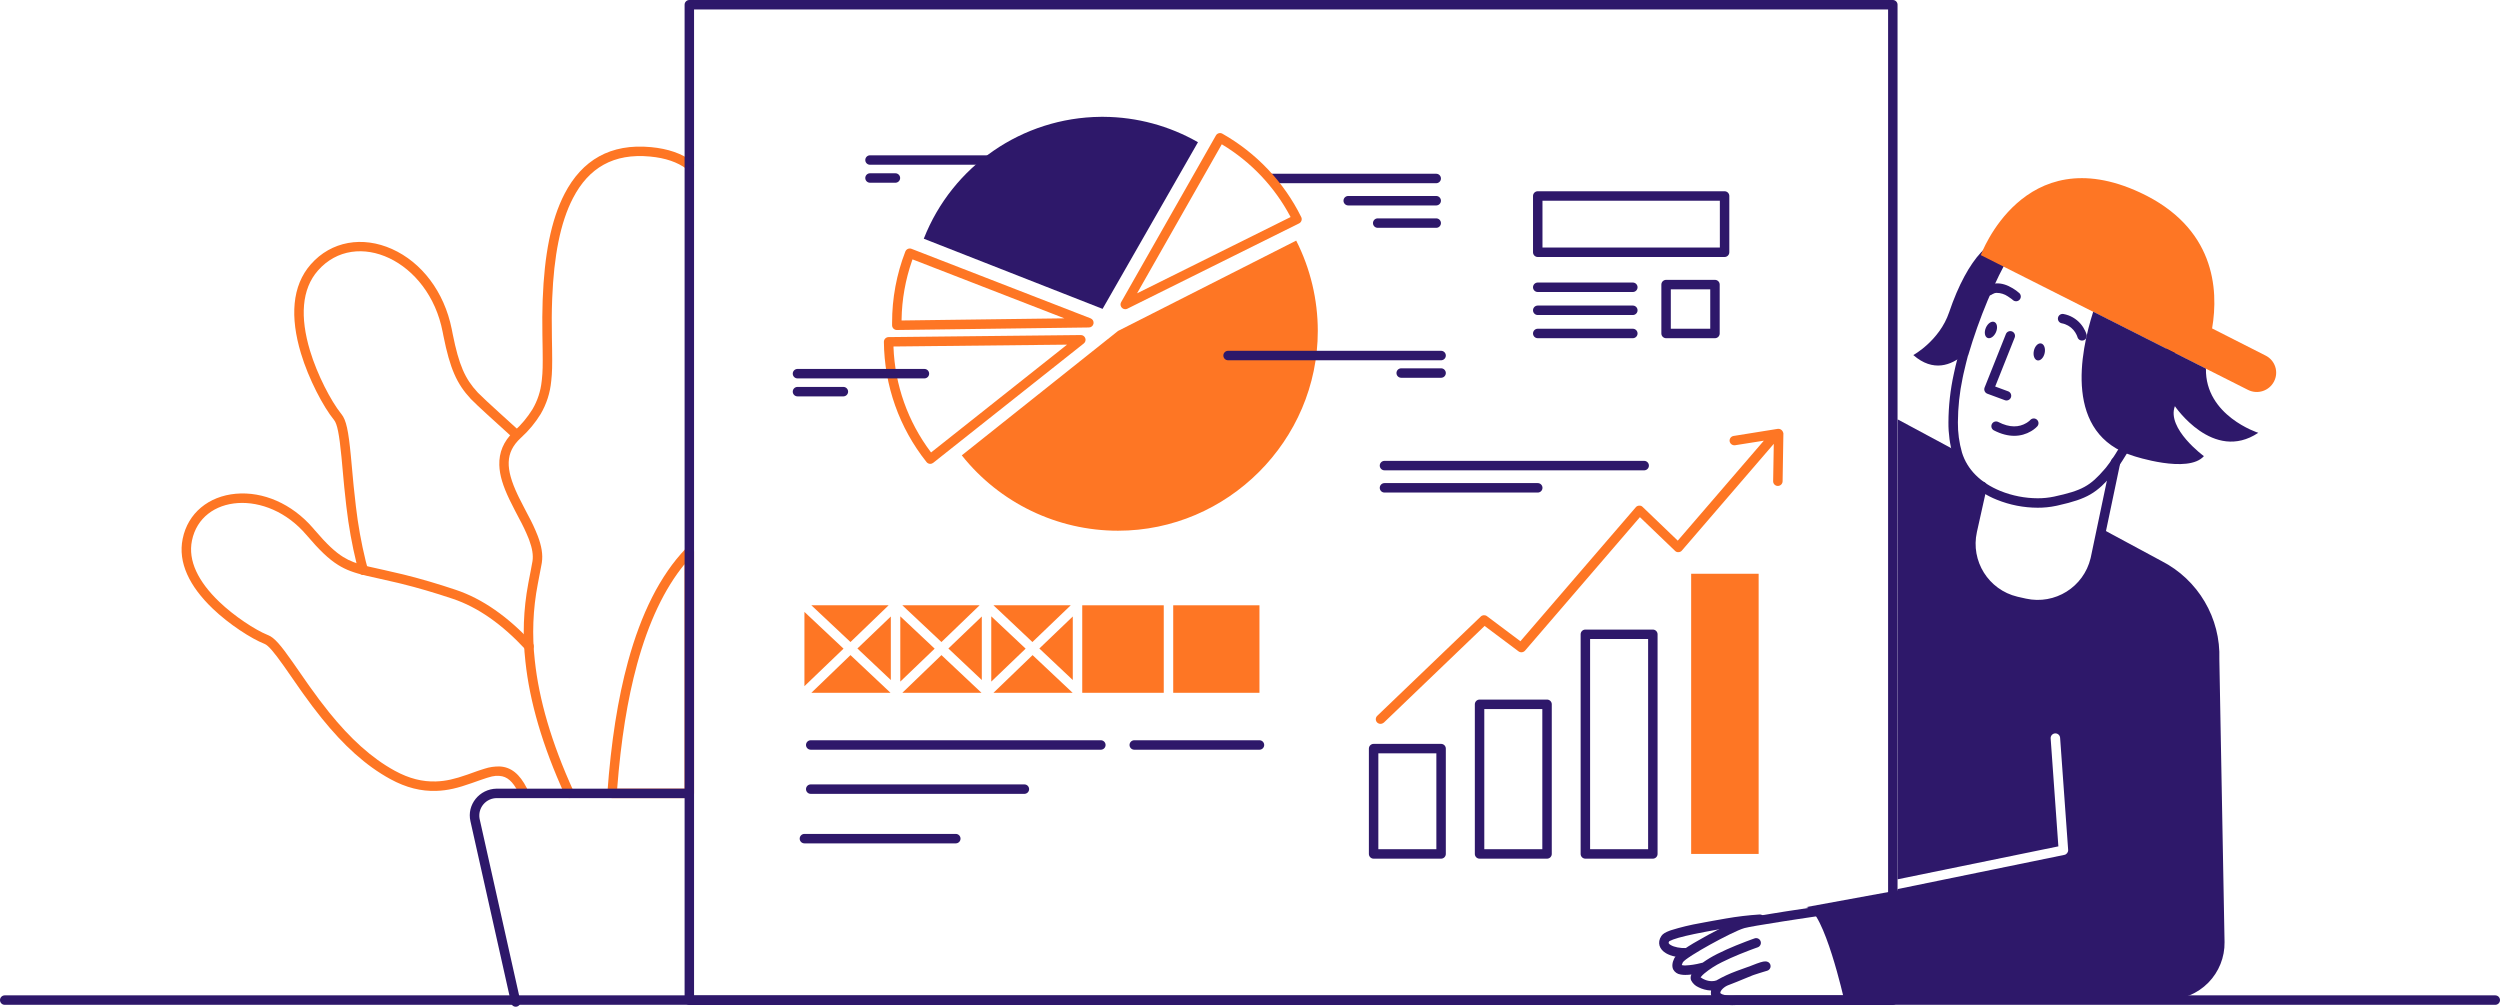
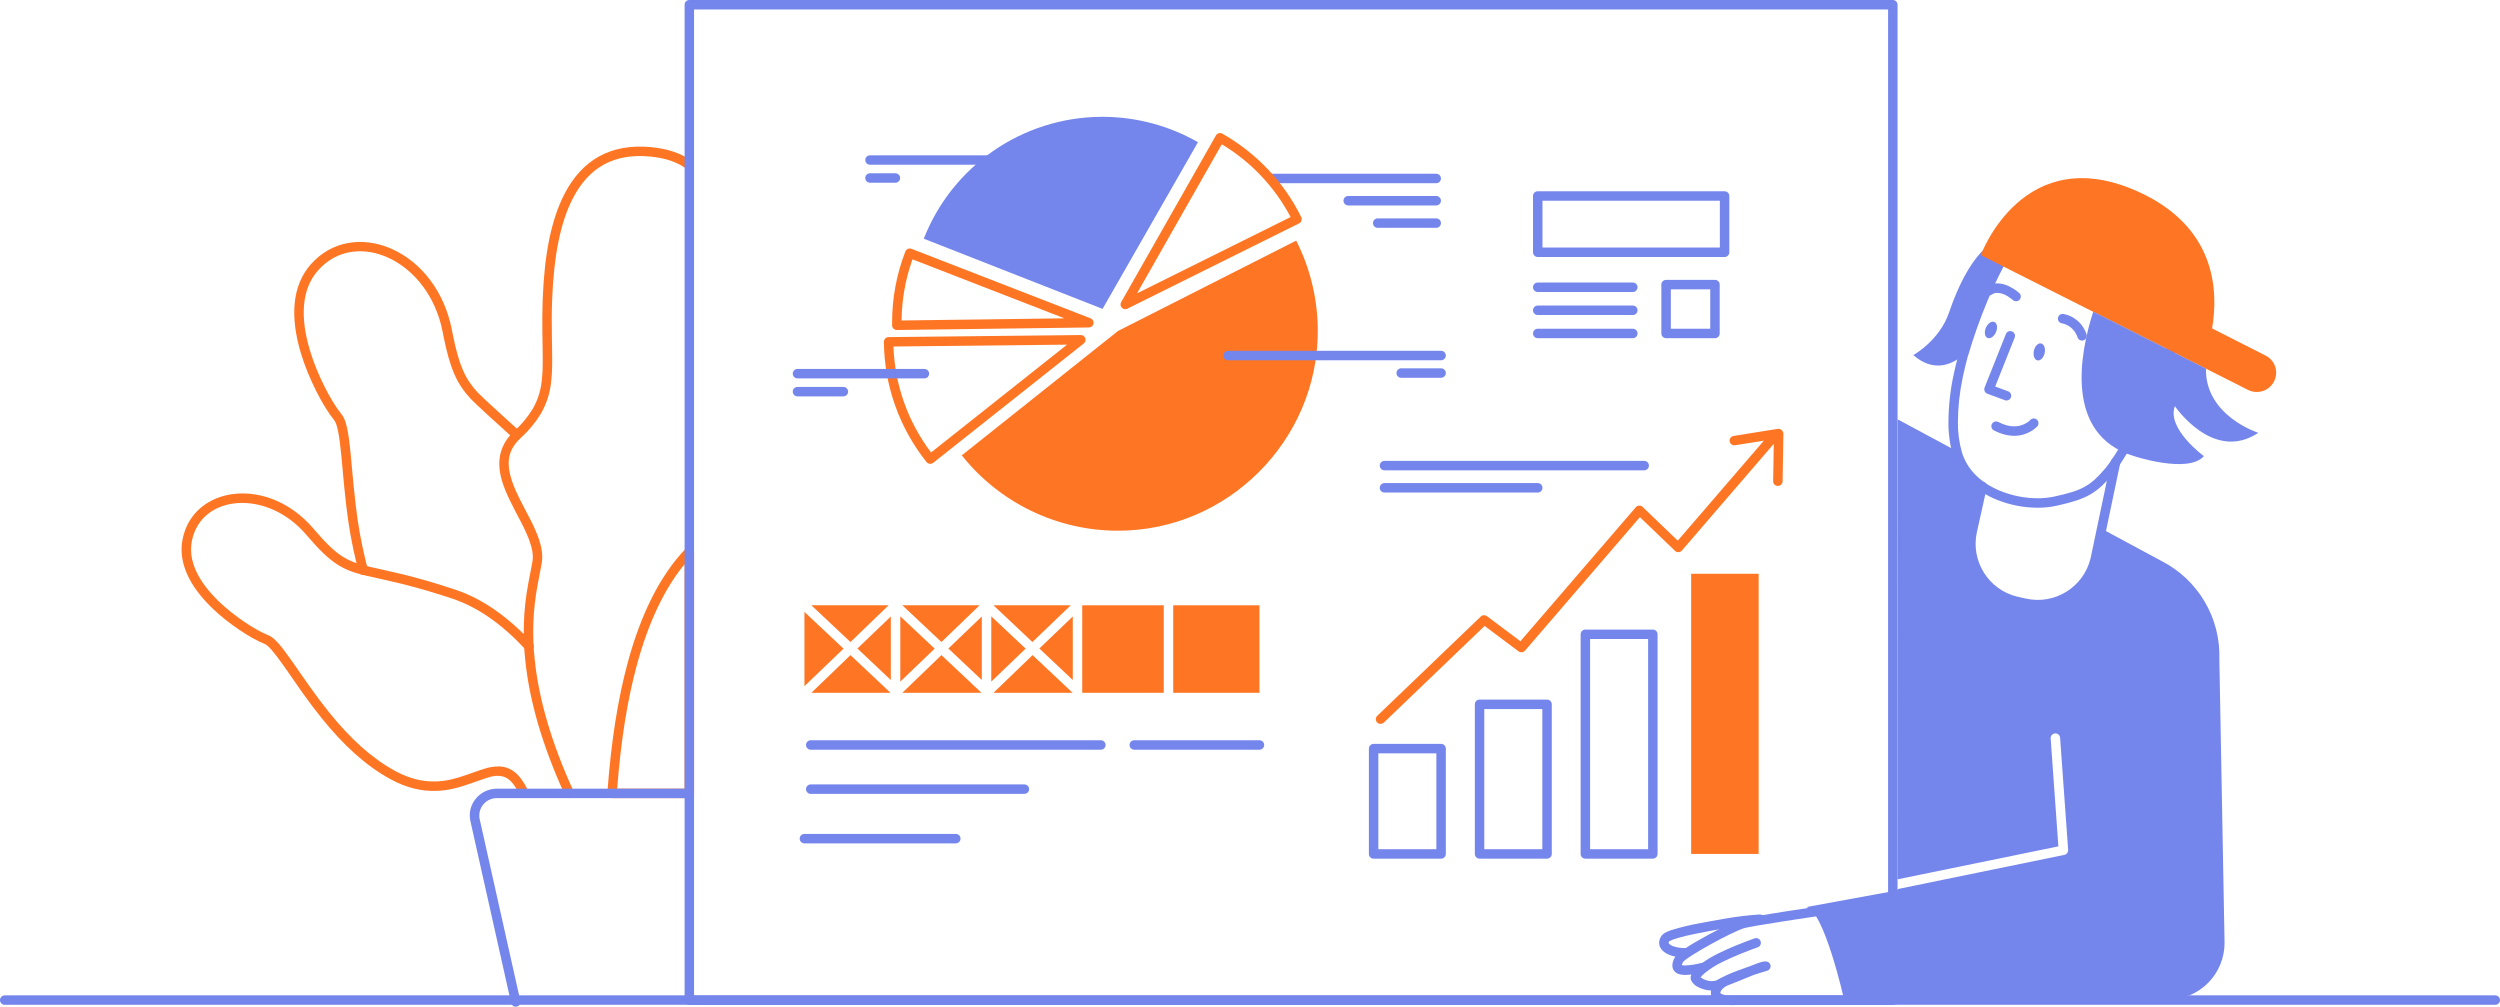
<svg xmlns="http://www.w3.org/2000/svg" viewBox="0 0 1585.6 638.5">
  <g id="graphs_and_statistics_outline_II" data-name="graphs and statistics/outline_II" transform="translate(2.6 2.6)">
    <g id="graphs_and_statistics_outline_II-2" data-name="graphs and statistics/outline_II">
      <g id="graphs_and_statistics_outline_II-3" data-name="graphs and statistics_outline_II">
        <g id="flower_1_" transform="translate(115 93)">
          <g id="leaves_1_">
            <g id="leaf_IV_1_" transform="translate(72 60)">
              <path id="Path" d="M10.529,14.177C23.51-.563,43.377-3.859,62.046,4.522,80.732,12.911,95.118,31.493,99.884,55.27l.472,2.411.164.822c3.947,19.6,7.747,28.251,15.8,36.919l.28.3c4.264,4.432,22.753,20.943,25.431,23.452a3,3,0,1,1-4.1,4.378l-2.583-2.357c-6.035-5.469-19.816-17.872-23.284-21.539l-.137-.146c-8.906-9.586-13.139-19.224-17.287-39.818q-.251-1.247-.505-2.565c-8.709-45.49-55.049-66.293-79.1-38.981C4.647,29.933,3.6,47.719,10,68.969c4.613,15.316,13.293,31.91,19.623,39.848l.282.35c3.119,3.835,4.464,10.639,6,26.487l1.477,16.056.314,3.253c.451,4.577.9,8.666,1.394,12.706a282.075,282.075,0,0,0,6.21,34.616q.658,2.617,1.37,5.167a3,3,0,1,1-5.779,1.615q-.734-2.626-1.41-5.319A287.893,287.893,0,0,1,33.134,168.4l-.229-1.893c-.413-3.482-.795-7.042-1.18-10.951l-.4-4.19c-.339-3.644-1.077-11.822-1.225-13.4l-.164-1.722c-1.384-14.24-2.661-20.81-4.679-23.291-6.851-8.4-16.091-25.966-21-42.255C-2.679,47.67-1.514,27.851,10.529,14.177Z" transform="translate(-2.98 -2.159)" fill="#fe7624" />
            </g>
            <g id="leaf_II_1_" transform="translate(0 220)">
              <path id="Path-2" data-name="Path" d="M34.433.191C51.6-1.342,69.878,6.4,83.3,21.906l1.3,1.518c7.505,8.741,12.78,13.7,17.923,16.892,4.256,2.644,8.529,4.225,15.686,5.954l1.029.242c2.6.586,15.466,3.429,20.74,4.721l2.185.542c9.852,2.473,20.012,5.432,31.624,9.321C191,66.833,207.176,78.333,222.537,94.9a3,3,0,1,1-4.4,4.079c-14.726-15.884-30.1-26.809-46.253-32.195-11.891-3.982-22.217-6.971-32.26-9.461l-2.695-.654c-6.355-1.505-18.525-4.187-19.487-4.415-8.109-1.925-13.063-3.723-18.087-6.844C93.381,41.7,87.5,36.1,79.152,26.284,54.177-3.1,12.516.622,6.576,29.946,3.969,42.613,10.529,55.9,23.9,68.726,33.543,77.97,46.645,86.5,54.44,89.691l.392.158c4.013,1.572,7.906,6.125,15.681,17.221l9.01,12.948,1.62,2.3c4.366,6.145,8.33,11.44,12.4,16.482,13.414,16.619,26.887,29.011,41.737,37.111,9.1,4.982,17.588,7.025,26.045,6.749,6.346-.207,11.949-1.534,19.916-4.321l5.895-2.108,1.4-.488c1.333-.457,2.474-.825,3.573-1.147a28.826,28.826,0,0,1,9.735-1.434c7.08.387,12.572,4.711,17.172,13.827a3,3,0,1,1-5.357,2.7c-3.638-7.21-7.3-10.172-11.882-10.522l-.541-.031c-3.041-.146-4.588.161-12.359,2.87l-4.9,1.728c-8.892,3.151-15.167,4.682-22.455,4.92-9.534.311-19.088-1.988-29.119-7.481-15.639-8.53-29.662-21.427-43.528-38.607-3.911-4.845-7.714-9.9-11.843-15.683l-1.848-2.608-9.57-13.747-.945-1.342c-6.163-8.708-9.641-12.733-11.918-13.71l-.113-.046c-8.482-3.35-22.526-12.44-32.887-22.375C5.042,58.956-2.412,43.853.7,28.746,4,12.429,17.211,1.728,34.433.191Z" transform="translate(-2.437 -2.641)" fill="#fe7624" />
            </g>
            <path id="Path-3" data-name="Path" d="M41.4,29.935C52.489,8.562,70.505-2.093,96.208.341c10.826,1.012,19.489,4.041,26.114,8.982a3,3,0,1,1-3.587,4.81c-5.686-4.24-13.3-6.9-23.089-7.818C72.462,4.12,56.725,13.426,46.729,32.7c-8.09,15.6-12.083,36.853-13.161,63.38l-.042,1.064c-.3,7.931-.315,14.223-.152,24.33l.125,7.616c.141,10.032.035,14.249-.539,19.418l-.031.273a50.385,50.385,0,0,1-6.7,20.856A68.8,68.8,0,0,1,14.07,184.362l-.594.559c-9.8,9.15-9.6,19.453-1.84,35.9l.78,1.625c.96,1.969,2,4,3.629,7.109l2.349,4.5a111.528,111.528,0,0,1,6,12.879c2.415,6.352,3.36,11.8,2.6,16.844l-.148.9c-.582,3.348-2.239,11.714-2.415,12.67a160.322,160.322,0,0,0-1.89,48.686c2.612,24.435,10.383,51.778,24.617,82.954a3,3,0,1,1-5.458,2.492c-14.494-31.746-22.441-59.711-25.125-84.808a165.812,165.812,0,0,1,1.773-49.4l.27-1.464c.444-2.309,2.144-10.918,2.445-12.918.563-3.741-.144-8.048-2.071-13.274l-.38-1a117.438,117.438,0,0,0-6-12.676l-2.764-5.291c-1.447-2.783-2.4-4.683-3.384-6.733C2.351,215.3.2,208.51.013,201.977-.215,194.028,2.634,187.008,9,180.895l.379-.359a63.962,63.962,0,0,0,11.684-13.96,44.021,44.021,0,0,0,5.819-17.764l.141-1.222c.515-4.755.61-8.865.474-18.507l-.158-9.816c-.118-8.409-.092-14.235.146-21.123l.044-1.227C28.575,69.084,32.708,46.7,41.4,29.935Z" transform="translate(199.071 -2.628)" fill="#fe7624" />
            <path id="Path-4" data-name="Path" d="M52,159.306H3a3,3,0,0,1-2.993-3.217C2.371,123.569,6.652,96.31,13.094,72.752c2.084-7.62,4.417-14.9,6.935-21.63a189.574,189.574,0,0,1,8.388-19.245,145.007,145.007,0,0,1,9.911-16.763A114.894,114.894,0,0,1,49.834.931,2.952,2.952,0,0,1,51.977,0,2.986,2.986,0,0,1,55,3.006v153.3A3,3,0,0,1,52,159.306Zm-3-148.4-.128.156C36.231,26.5,26.14,47.792,18.881,74.335c-6.125,22.4-10.259,48.192-12.638,78.849l-.009.122H49Z" transform="translate(267.6 251.294)" fill="#fe7624" />
          </g>
-           <path id="pot_2_" d="M138.353,0a3,3,0,0,1,.176,5.995L138.353,6h-121A11.074,11.074,0,0,0,6.223,19.079L32.081,134.645a3,3,0,0,1-5.812,1.481l-.043-.171L.429,20.672C-1.986,10.165,6.095.2,17.021,0l.332,0Z" transform="translate(180.347 404.6)" fill="#2e186a" />
+           <path id="pot_2_" d="M138.353,0a3,3,0,0,1,.176,5.995L138.353,6h-121A11.074,11.074,0,0,0,6.223,19.079L32.081,134.645a3,3,0,0,1-5.812,1.481l-.043-.171L.429,20.672C-1.986,10.165,6.095.2,17.021,0l.332,0Z" transform="translate(180.347 404.6)" fill="#7485ec " />
        </g>
        <g id="whiteboard_2_" transform="translate(434)">
-           <path id="shape_15_" d="M766.3,637.4H3a3,3,0,0,1-3-3V3A3,3,0,0,1,3,0H766.3a3,3,0,0,1,3,3V634.4A3,3,0,0,1,766.3,637.4ZM6,6V631.4H763.3V6Z" transform="translate(-2.4 -2.6)" fill="#2e186a" />
+           <path id="shape_15_" d="M766.3,637.4H3a3,3,0,0,1-3-3V3A3,3,0,0,1,3,0H766.3a3,3,0,0,1,3,3V634.4A3,3,0,0,1,766.3,637.4ZM6,6V631.4H763.3V6Z" transform="translate(-2.4 -2.6)" fill="#7485ec " />
          <g id="graph_5_" transform="translate(434 269)">
-             <path id="Rectangle" d="M45.8,72.8H3a3,3,0,0,1-3-3V3A3,3,0,0,1,3,0H45.8a3,3,0,0,1,3,3V69.8A3,3,0,0,1,45.8,72.8ZM6,6V66.8H42.8V6Z" transform="translate(-2.4 200.2)" fill="#2e186a" />
-             <path id="Rectangle-2" data-name="Rectangle" d="M45.8,100.9H3a3,3,0,0,1-3-3V3A3,3,0,0,1,3,0H45.8a3,3,0,0,1,3,3V97.9A3,3,0,0,1,45.8,100.9ZM6,6V94.9H42.8V6Z" transform="translate(64.8 172.1)" fill="#2e186a" />
-             <path id="Rectangle-3" data-name="Rectangle" d="M45.8,145.3H3a3,3,0,0,1-3-3V3A3,3,0,0,1,3,0H45.8a3,3,0,0,1,3,3V142.3A3,3,0,0,1,45.8,145.3ZM6,6H6V139.3H42.8V6H6Z" transform="translate(131.9 127.7)" fill="#2e186a" />
+             <path id="Rectangle" d="M45.8,72.8H3a3,3,0,0,1-3-3V3A3,3,0,0,1,3,0H45.8a3,3,0,0,1,3,3V69.8A3,3,0,0,1,45.8,72.8ZM6,6V66.8H42.8V6Z" transform="translate(-2.4 200.2)" fill="#7485ec " />
+             <path id="Rectangle-2" data-name="Rectangle" d="M45.8,100.9H3a3,3,0,0,1-3-3V3A3,3,0,0,1,3,0H45.8a3,3,0,0,1,3,3V97.9A3,3,0,0,1,45.8,100.9ZM6,6V94.9H42.8V6Z" transform="translate(64.8 172.1)" fill="#7485ec " />
+             <path id="Rectangle-3" data-name="Rectangle" d="M45.8,145.3H3a3,3,0,0,1-3-3V3A3,3,0,0,1,3,0H45.8a3,3,0,0,1,3,3V142.3A3,3,0,0,1,45.8,145.3ZM6,6H6V139.3H42.8V6H6Z" transform="translate(131.9 127.7)" fill="#7485ec " />
            <rect id="Rectangle-4" data-name="Rectangle" width="42.8" height="177.7" transform="translate(202 92.3)" fill="#fe7624" />
            <path id="arrow_1_" d="M257.313.725a3.1,3.1,0,0,0-2.4-.7l-28,4.5a3.011,3.011,0,0,0-2.5,3.4,3.09,3.09,0,0,0,3.4,2.5l18.3-2.9-54.6,63.4-22.3-21.4a2.651,2.651,0,0,0-2.2-.8,2.814,2.814,0,0,0-2.1,1l-73.2,85-21.2-15.9a3.028,3.028,0,0,0-3.9.2l-65.7,63a2.988,2.988,0,0,0-.1,4.2,3.1,3.1,0,0,0,2.2.9,3.439,3.439,0,0,0,2.1-.8l63.9-61.3,21.5,16.1a3.077,3.077,0,0,0,4.1-.4l72.9-84.7,22.3,21.4a2.651,2.651,0,0,0,2.2.8,2.814,2.814,0,0,0,2.1-1l58.3-67.7-.4,23.7a2.946,2.946,0,0,0,3,3h0a3.009,3.009,0,0,0,3-3l.5-30.3A3.738,3.738,0,0,0,257.313.725Z" transform="translate(1.987 0.375)" fill="#fe7624" />
          </g>
          <g id="layout_II_1_" transform="translate(73 381)">
            <g id="lines_8_" transform="translate(0 88)">
-               <path id="Path-5" data-name="Path" d="M187,0a3,3,0,0,1,.176,5.995L187,6H3A3,3,0,0,1,2.824.005L3,0Z" transform="translate(1.6 -2.1)" fill="#2e186a" />
-               <path id="Path-6" data-name="Path" d="M138.5,0a3,3,0,0,1,.176,5.995L138.5,6H3A3,3,0,0,1,2.824.005L3,0Z" transform="translate(1.6 25.9)" fill="#2e186a" />
-               <path id="Path-7" data-name="Path" d="M99,0a3,3,0,0,1,.176,5.995L99,6H3A3,3,0,0,1,2.824.005L3,0Z" transform="translate(-2.4 57.3)" fill="#2e186a" />
-               <path id="Path-8" data-name="Path" d="M82.4,0a3,3,0,0,1,.176,5.995L82.4,6H3A3,3,0,0,1,2.824.005L3,0Z" transform="translate(206.8 -2.1)" fill="#2e186a" />
+               <path id="Path-5" data-name="Path" d="M187,0a3,3,0,0,1,.176,5.995L187,6H3A3,3,0,0,1,2.824.005L3,0Z" transform="translate(1.6 -2.1)" fill="#7485ec " />
+               <path id="Path-6" data-name="Path" d="M138.5,0a3,3,0,0,1,.176,5.995L138.5,6H3A3,3,0,0,1,2.824.005L3,0Z" transform="translate(1.6 25.9)" fill="#7485ec " />
+               <path id="Path-7" data-name="Path" d="M99,0a3,3,0,0,1,.176,5.995L99,6H3A3,3,0,0,1,2.824.005L3,0Z" transform="translate(-2.4 57.3)" fill="#7485ec " />
+               <path id="Path-8" data-name="Path" d="M82.4,0a3,3,0,0,1,.176,5.995L82.4,6H3A3,3,0,0,1,2.824.005L3,0Z" transform="translate(206.8 -2.1)" fill="#7485ec " />
            </g>
            <g id="oragne_bar">
              <path id="Path-9" data-name="Path" d="M0,20.3l21.2,20V0Z" transform="translate(91.9 7.4)" fill="#fe7624" />
              <path id="Path-10" data-name="Path" d="M0,41.4,21.8,20.5,0,0Z" transform="translate(61.4 7.3)" fill="#fe7624" />
              <path id="Path-11" data-name="Path" d="M49,0H0L24.7,23.3Z" transform="translate(120.5 0.3)" fill="#fe7624" />
              <path id="Path-12" data-name="Path" d="M24.8,0,0,23.9H50.2Z" transform="translate(62.7 31.9)" fill="#fe7624" />
              <path id="Path-13" data-name="Path" d="M0,41.4,21.8,20.5,0,0Z" transform="translate(119.1 7.3)" fill="#fe7624" />
              <path id="Path-14" data-name="Path" d="M0,0V47.1L24.8,23.3Z" transform="translate(0.6 4.5)" fill="#fe7624" />
              <path id="Path-15" data-name="Path" d="M24.8,0,0,23.9H50.2Z" transform="translate(5 31.9)" fill="#fe7624" />
              <path id="Path-16" data-name="Path" d="M49,0H0L24.8,23.3Z" transform="translate(5 0.3)" fill="#fe7624" />
              <path id="Path-17" data-name="Path" d="M21.2,40.3V0L0,20.3Z" transform="translate(149.6 7.4)" fill="#fe7624" />
              <path id="Path-18" data-name="Path" d="M0,20.3l21.2,20V0Z" transform="translate(34.2 7.4)" fill="#fe7624" />
              <path id="Path-19" data-name="Path" d="M24.8,0,0,23.9H50.2Z" transform="translate(120.5 31.9)" fill="#fe7624" />
              <path id="Path-20" data-name="Path" d="M49,0H0L24.8,23.3Z" transform="translate(62.7 0.3)" fill="#fe7624" />
              <path id="Path-21" data-name="Path" d="M51.7,0H0V55.5H51.7Z" transform="translate(176.8 0.3)" fill="#fe7624" />
              <path id="Path-22" data-name="Path" d="M54.7,0H0V55.5H54.7Z" transform="translate(234.5 0.3)" fill="#fe7624" />
              <path id="Path-23" data-name="Path" d="M.4.45c.1.1.1.1.2.1V.45Z" transform="translate(170.2 55.35)" fill="#fe7624" />
            </g>
          </g>
          <g id="layout_3_" transform="translate(538 121)">
-             <path id="Rectangle-5" data-name="Rectangle" d="M34,37H3a3,3,0,0,1-3-3V3A3,3,0,0,1,3,0H34a3,3,0,0,1,3,3V34A3,3,0,0,1,34,37ZM6,6V31H31V6Z" transform="translate(79.1 53.9)" fill="#2e186a" />
-             <path id="Rectangle-6" data-name="Rectangle" d="M121.5,41.7H3a3,3,0,0,1-3-3V3A3,3,0,0,1,3,0H121.5a3,3,0,0,1,3,3V38.7A3,3,0,0,1,121.5,41.7ZM6,6V35.7H118.5V6Z" transform="translate(-2.3 -2.3)" fill="#2e186a" />
-             <path id="Path-24" data-name="Path" d="M63.3,0a3,3,0,0,1,.176,5.995L63.3,6H3A3,3,0,0,1,2.824.005L3,0Z" transform="translate(-2.3 84.9)" fill="#2e186a" />
-             <path id="Path-25" data-name="Path" d="M63.3,0a3,3,0,0,1,.176,5.995L63.3,6H3A3,3,0,0,1,2.824.005L3,0Z" transform="translate(-2.3 70.2)" fill="#2e186a" />
-             <path id="Path-26" data-name="Path" d="M63.3,0a3,3,0,0,1,.176,5.995L63.3,6H3A3,3,0,0,1,2.824.005L3,0Z" transform="translate(-2.3 55.6)" fill="#2e186a" />
+             <path id="Rectangle-5" data-name="Rectangle" d="M34,37H3a3,3,0,0,1-3-3V3A3,3,0,0,1,3,0H34a3,3,0,0,1,3,3V34A3,3,0,0,1,34,37ZM6,6V31H31V6Z" transform="translate(79.1 53.9)" fill="#7485ec " />
+             <path id="Rectangle-6" data-name="Rectangle" d="M121.5,41.7H3a3,3,0,0,1-3-3V3A3,3,0,0,1,3,0H121.5a3,3,0,0,1,3,3V38.7A3,3,0,0,1,121.5,41.7ZM6,6V35.7H118.5V6Z" transform="translate(-2.3 -2.3)" fill="#7485ec " />
+             <path id="Path-24" data-name="Path" d="M63.3,0a3,3,0,0,1,.176,5.995L63.3,6H3A3,3,0,0,1,2.824.005L3,0Z" transform="translate(-2.3 84.9)" fill="#7485ec " />
+             <path id="Path-25" data-name="Path" d="M63.3,0a3,3,0,0,1,.176,5.995L63.3,6H3A3,3,0,0,1,2.824.005L3,0Z" transform="translate(-2.3 70.2)" fill="#7485ec " />
+             <path id="Path-26" data-name="Path" d="M63.3,0a3,3,0,0,1,.176,5.995L63.3,6H3A3,3,0,0,1,2.824.005L3,0Z" transform="translate(-2.3 55.6)" fill="#7485ec " />
          </g>
          <g id="lines_7_" transform="translate(441 292)">
-             <path id="Path-27" data-name="Path" d="M167.7,0a3,3,0,0,1,.176,5.995L167.7,6H3A3,3,0,0,1,2.824.005L3,0Z" transform="translate(-2.5 -2.3)" fill="#2e186a" />
-             <path id="Path-28" data-name="Path" d="M100.2,0a3,3,0,0,1,.176,5.995L100.2,6H3A3,3,0,0,1,2.824.005L3,0Z" transform="translate(-2.5 11.8)" fill="#2e186a" />
+             <path id="Path-27" data-name="Path" d="M167.7,0a3,3,0,0,1,.176,5.995L167.7,6H3A3,3,0,0,1,2.824.005L3,0Z" transform="translate(-2.5 -2.3)" fill="#7485ec " />
+             <path id="Path-28" data-name="Path" d="M100.2,0a3,3,0,0,1,.176,5.995L100.2,6H3A3,3,0,0,1,2.824.005L3,0Z" transform="translate(-2.5 11.8)" fill="#7485ec " />
          </g>
          <g id="circle_graph_4_" transform="translate(69 71)">
            <path id="Path-29" data-name="Path" d="M99.1,57.3,212.1,0a126.927,126.927,0,0,1,13.7,57.3c0,69.5-57.2,126.7-126.7,126.7A126.586,126.586,0,0,1,0,136.2Z" transform="translate(104.4 79)" fill="#fe7624" />
-             <path id="Path-30" data-name="Path" d="M107.7,0a3,3,0,0,1,.176,5.995L107.7,6H3A3,3,0,0,1,2.824.005L3,0Z" transform="translate(297.6 36.6)" fill="#2e186a" />
-             <path id="Path-31" data-name="Path" d="M58.8,0a3,3,0,0,1,.176,5.995L58.8,6H3A3,3,0,0,1,2.824.005L3,0Z" transform="translate(346.5 50.7)" fill="#2e186a" />
-             <path id="Path-32" data-name="Path" d="M40.1,0a3,3,0,0,1,.176,5.995L40.1,6H3A3,3,0,0,1,2.824.005L3,0Z" transform="translate(365.2 64.9)" fill="#2e186a" />
-             <path id="Path-33" data-name="Path" d="M138.1,0a3,3,0,0,1,.176,5.995L138.1,6H3A3,3,0,0,1,2.824.005L3,0Z" transform="translate(270.3 148.9)" fill="#2e186a" />
-             <path id="Path-34" data-name="Path" d="M28.3,0a3,3,0,0,1,.176,5.995L28.3,6H3A3,3,0,0,1,2.824.005L3,0Z" transform="translate(380.1 160)" fill="#2e186a" />
+             <path id="Path-30" data-name="Path" d="M107.7,0a3,3,0,0,1,.176,5.995L107.7,6H3A3,3,0,0,1,2.824.005L3,0Z" transform="translate(297.6 36.6)" fill="#7485ec " />
+             <path id="Path-31" data-name="Path" d="M58.8,0a3,3,0,0,1,.176,5.995L58.8,6H3A3,3,0,0,1,2.824.005L3,0Z" transform="translate(346.5 50.7)" fill="#7485ec " />
+             <path id="Path-32" data-name="Path" d="M40.1,0a3,3,0,0,1,.176,5.995L40.1,6H3A3,3,0,0,1,2.824.005L3,0Z" transform="translate(365.2 64.9)" fill="#7485ec " />
+             <path id="Path-33" data-name="Path" d="M138.1,0a3,3,0,0,1,.176,5.995L138.1,6H3A3,3,0,0,1,2.824.005L3,0Z" transform="translate(270.3 148.9)" fill="#7485ec " />
+             <path id="Path-34" data-name="Path" d="M28.3,0a3,3,0,0,1,.176,5.995L28.3,6H3A3,3,0,0,1,2.824.005L3,0Z" transform="translate(380.1 160)" fill="#7485ec " />
            <g id="Group" transform="translate(46 27)">
-               <path id="Path-35" data-name="Path" d="M83.5,0a3,3,0,0,1,.176,5.995L83.5,6H3A3,3,0,0,1,2.824.005L3,0Z" transform="translate(-2.8 -2.1)" fill="#2e186a" />
-               <path id="Path-36" data-name="Path" d="M19.1,0a3,3,0,0,1,.176,5.995L19.1,6H3A3,3,0,0,1,2.824.005L3,0Z" transform="translate(-2.8 9.3)" fill="#2e186a" />
+               <path id="Path-35" data-name="Path" d="M83.5,0a3,3,0,0,1,.176,5.995L83.5,6H3A3,3,0,0,1,2.824.005L3,0Z" transform="translate(-2.8 -2.1)" fill="#7485ec " />
+               <path id="Path-36" data-name="Path" d="M19.1,0a3,3,0,0,1,.176,5.995L19.1,6H3A3,3,0,0,1,2.824.005L3,0Z" transform="translate(-2.8 9.3)" fill="#7485ec " />
            </g>
            <path id="Path-37" data-name="Path" d="M29.4,81.7h0a2.986,2.986,0,0,1-2.35-1.133A124.147,124.147,0,0,1,0,4.332,3,3,0,0,1,2.968,1.3L124.868,0h.036a2.963,2.963,0,0,1,2.83,2.015,2.934,2.934,0,0,1-.97,3.337l-95.5,75.7A2.968,2.968,0,0,1,29.4,81.7ZM116.169,6.092,6.07,7.267l.016.444a117.947,117.947,0,0,0,23.6,66.447l.233.307Z" transform="translate(55 138.9)" fill="#fe7624" />
            <path id="Path-38" data-name="Path" d="M3,51.7a3,3,0,0,1-3-3V47.1A124.721,124.721,0,0,1,8.4,1.919,3.018,3.018,0,0,1,11.2,0a2.988,2.988,0,0,1,1.085.2l113.6,44.1a3,3,0,0,1-1.047,5.8L3.039,51.7ZM12.949,6.9l-.327.924A118.84,118.84,0,0,0,6.017,45.067l-.007.593,103.3-1.357Z" transform="translate(60.2 83.999)" fill="#fe7624" />
            <path id="Path-39" data-name="Path" d="M3,111.715A3.03,3.03,0,0,1,.4,110.186a2.911,2.911,0,0,1,0-2.968l60.1-105.7A3,3,0,0,1,64.594.391a124.111,124.111,0,0,1,29,22.711,123.093,123.093,0,0,1,21.013,30.172,3.005,3.005,0,0,1-1.356,4.013l-108.9,54.1A3.021,3.021,0,0,1,3,111.715ZM64.222,7.121,10.477,101.643l97.389-48.382-.189-.359a117.828,117.828,0,0,0-43.1-45.568Z" transform="translate(205.085 10.799)" fill="#fe7624" />
-             <path id="Path-40" data-name="Path" d="M173.9,16.1A121.894,121.894,0,0,0,114.2,0h-2A121.762,121.762,0,0,0,0,77.3l113.4,44.5Z" transform="translate(80.3 0.5)" fill="#2e186a" />
-             <path id="Path-41" data-name="Path" d="M83.5,0a3,3,0,0,1,.176,5.995L83.5,6H3A3,3,0,0,1,2.824.005L3,0Z" transform="translate(-2.8 160.4)" fill="#2e186a" />
-             <path id="Path-42" data-name="Path" d="M32.1,0a3,3,0,0,1,.176,5.995L32.1,6H3A3,3,0,0,1,2.824.005L3,0Z" transform="translate(-2.8 171.8)" fill="#2e186a" />
+             <path id="Path-40" data-name="Path" d="M173.9,16.1A121.894,121.894,0,0,0,114.2,0h-2A121.762,121.762,0,0,0,0,77.3l113.4,44.5Z" transform="translate(80.3 0.5)" fill="#7485ec " />
+             <path id="Path-41" data-name="Path" d="M83.5,0a3,3,0,0,1,.176,5.995L83.5,6H3A3,3,0,0,1,2.824.005L3,0Z" transform="translate(-2.8 160.4)" fill="#7485ec " />
+             <path id="Path-42" data-name="Path" d="M32.1,0a3,3,0,0,1,.176,5.995L32.1,6H3A3,3,0,0,1,2.824.005L3,0Z" transform="translate(-2.8 171.8)" fill="#7485ec " />
          </g>
        </g>
        <g id="man_7_" transform="translate(1052 110)">
          <g id="hand_II_7_" transform="translate(0 463)">
-             <path id="Path-43" data-name="Path" d="M63.732.006a3,3,0,0,1,.374,5.988A188.984,188.984,0,0,0,44.926,8.2l-8.46,1.486-3.665.661c-.927.17-1.82.335-2.69.5l-1.291.244c-9.329,1.775-16.028,3.342-19.927,4.78A15.449,15.449,0,0,0,6.77,16.8c-.121.068-.224.131-.306.186l-.119.084c-.586.946-.407,1.444.921,2.254l.172.1c2.148,1.263,5.839,2.008,9.676,1.875a3,3,0,1,1,.207,6c-4.894.169-9.692-.8-12.924-2.7C.115,22.08-1.36,17.848,1.412,13.653c.941-1.432,2.674-2.406,5.4-3.413l.619-.222A147.572,147.572,0,0,1,26.369,5.449L29,4.948c1.539-.289,3.143-.583,4.883-.9L42.4,2.545A194.988,194.988,0,0,1,63.732.006Z" transform="translate(-2.319 4.4)" fill="#2e186a" />
-             <path id="Path-44" data-name="Path" d="M37.843,64.487c-4.187,0-7.469-.641-9.756-1.906a6.488,6.488,0,0,1-3.66-5.665l-.005-.24a7.115,7.115,0,0,1,.109-1.283l.033-.175-.284-.012A19.194,19.194,0,0,1,16.451,53.1a9.379,9.379,0,0,1-4.606-4.454l-.069-.194a4.6,4.6,0,0,1,.282-3.316l.032-.074-.2.026a30.727,30.727,0,0,1-3.679.25A15.41,15.41,0,0,1,5.354,45.1L5.1,45.045A6.2,6.2,0,0,1,.537,41.86c-.9-1.876-.655-4.39.69-7.079,1.4-2.865,7.819-7.353,20.192-14.125l1.86-1.01c8.507-4.577,16.819-8.528,20.215-9.608l.59-.176C46.851,9.09,55.754,7.545,71.3,5.139l3.322-.511c4.2-.643,8.7-1.323,13.4-2.021L99.971.846,105.6.031a3,3,0,0,1,3.3,2.094l.047.171,14.1,58.4a3,3,0,0,1-2.741,3.7l-.175.005h-79.5l-.342.02C39.442,64.464,38.622,64.487,37.843,64.487ZM58.91,36.754a4.777,4.777,0,0,1,.991.1l.085.019a3,3,0,0,1,.158,5.81l-.87.254-1.6.481c-.8.243-1.526.469-2.233.691l-.592.187c-.924.294-1.817.583-2.652.859L51.17,45.5l-3.256,1.324L41.03,49.654c-2.079.846-3.417,1.372-4.769,1.876l-.537.2c-2.951,1.047-5.314,3.535-5.3,4.9,0,.288.2.563,1.135.971a16.482,16.482,0,0,0,6.149.9c.687,0,1.418-.02,2.175-.06l.454-.026.186-.006H116.31L103.746,6.36,96.788,7.375,88.906,8.541c-3.577.533-6.73,1.006-9.639,1.448L69.92,11.426c-13.461,2.1-21.822,3.553-24.178,4.2l-.2.057C41.6,16.813,31.832,21.747,23.9,26.138c-7.446,4.123-16.444,9.558-17.3,11.3a7.23,7.23,0,0,0-.56,1.414l-.034.154L6,39.082l.155.047.215.052A8.883,8.883,0,0,0,8.2,39.34a47.587,47.587,0,0,0,9.872-1.508l1.17-.279.054-.04a69.667,69.667,0,0,1,8.969-5.383l.409-.208c1.768-.892,3.735-1.823,5.847-2.767,3.66-1.636,7.734-3.307,12.109-4.969l1.21-.456c.57-.213,1.145-.426,1.711-.634l1.372-.5,1.222-.433a3,3,0,0,1,2.128,5.608l-1.623.581-1.038.376c-.952.349-1.912.707-2.853,1.065-4.269,1.622-8.236,3.249-11.79,4.838-2.031.908-3.912,1.8-5.591,2.646a56.272,56.272,0,0,0-11.135,7.161A17.141,17.141,0,0,0,18.03,46.68l-.12.158.185.145a11.582,11.582,0,0,0,2.741,1.48,11.723,11.723,0,0,0,4.2.825,8.749,8.749,0,0,0,2.89-.471L28,48.792l.254-.154A82.418,82.418,0,0,1,40.379,43l.653-.252c2.045-.783,4.257-1.584,6.574-2.38l1.422-.482,1.39-.556C55.268,37.4,57.411,36.754,58.91,36.754Z" transform="translate(6.078 -2.6)" fill="#2e186a" />
+             <path id="Path-43" data-name="Path" d="M63.732.006a3,3,0,0,1,.374,5.988A188.984,188.984,0,0,0,44.926,8.2l-8.46,1.486-3.665.661c-.927.17-1.82.335-2.69.5l-1.291.244c-9.329,1.775-16.028,3.342-19.927,4.78A15.449,15.449,0,0,0,6.77,16.8c-.121.068-.224.131-.306.186l-.119.084c-.586.946-.407,1.444.921,2.254l.172.1c2.148,1.263,5.839,2.008,9.676,1.875a3,3,0,1,1,.207,6c-4.894.169-9.692-.8-12.924-2.7C.115,22.08-1.36,17.848,1.412,13.653c.941-1.432,2.674-2.406,5.4-3.413l.619-.222A147.572,147.572,0,0,1,26.369,5.449L29,4.948c1.539-.289,3.143-.583,4.883-.9L42.4,2.545A194.988,194.988,0,0,1,63.732.006Z" transform="translate(-2.319 4.4)" fill="#7485ec " />
+             <path id="Path-44" data-name="Path" d="M37.843,64.487c-4.187,0-7.469-.641-9.756-1.906a6.488,6.488,0,0,1-3.66-5.665l-.005-.24a7.115,7.115,0,0,1,.109-1.283l.033-.175-.284-.012A19.194,19.194,0,0,1,16.451,53.1a9.379,9.379,0,0,1-4.606-4.454l-.069-.194a4.6,4.6,0,0,1,.282-3.316l.032-.074-.2.026a30.727,30.727,0,0,1-3.679.25A15.41,15.41,0,0,1,5.354,45.1L5.1,45.045A6.2,6.2,0,0,1,.537,41.86c-.9-1.876-.655-4.39.69-7.079,1.4-2.865,7.819-7.353,20.192-14.125l1.86-1.01c8.507-4.577,16.819-8.528,20.215-9.608l.59-.176C46.851,9.09,55.754,7.545,71.3,5.139l3.322-.511c4.2-.643,8.7-1.323,13.4-2.021L99.971.846,105.6.031a3,3,0,0,1,3.3,2.094l.047.171,14.1,58.4a3,3,0,0,1-2.741,3.7l-.175.005h-79.5l-.342.02C39.442,64.464,38.622,64.487,37.843,64.487ZM58.91,36.754a4.777,4.777,0,0,1,.991.1l.085.019a3,3,0,0,1,.158,5.81l-.87.254-1.6.481c-.8.243-1.526.469-2.233.691l-.592.187c-.924.294-1.817.583-2.652.859L51.17,45.5l-3.256,1.324L41.03,49.654c-2.079.846-3.417,1.372-4.769,1.876l-.537.2c-2.951,1.047-5.314,3.535-5.3,4.9,0,.288.2.563,1.135.971a16.482,16.482,0,0,0,6.149.9c.687,0,1.418-.02,2.175-.06l.454-.026.186-.006H116.31L103.746,6.36,96.788,7.375,88.906,8.541c-3.577.533-6.73,1.006-9.639,1.448L69.92,11.426c-13.461,2.1-21.822,3.553-24.178,4.2l-.2.057C41.6,16.813,31.832,21.747,23.9,26.138c-7.446,4.123-16.444,9.558-17.3,11.3a7.23,7.23,0,0,0-.56,1.414l-.034.154L6,39.082l.155.047.215.052A8.883,8.883,0,0,0,8.2,39.34a47.587,47.587,0,0,0,9.872-1.508l1.17-.279.054-.04a69.667,69.667,0,0,1,8.969-5.383l.409-.208c1.768-.892,3.735-1.823,5.847-2.767,3.66-1.636,7.734-3.307,12.109-4.969l1.21-.456c.57-.213,1.145-.426,1.711-.634l1.372-.5,1.222-.433a3,3,0,0,1,2.128,5.608l-1.623.581-1.038.376c-.952.349-1.912.707-2.853,1.065-4.269,1.622-8.236,3.249-11.79,4.838-2.031.908-3.912,1.8-5.591,2.646a56.272,56.272,0,0,0-11.135,7.161A17.141,17.141,0,0,0,18.03,46.68l-.12.158.185.145a11.582,11.582,0,0,0,2.741,1.48,11.723,11.723,0,0,0,4.2.825,8.749,8.749,0,0,0,2.89-.471L28,48.792l.254-.154A82.418,82.418,0,0,1,40.379,43l.653-.252c2.045-.783,4.257-1.584,6.574-2.38l1.422-.482,1.39-.556C55.268,37.4,57.411,36.754,58.91,36.754Z" transform="translate(6.078 -2.6)" fill="#7485ec " />
          </g>
-           <path id="body_5_" d="M262,152.2a67.417,67.417,0,0,0-36.7-62.4L187.6,69.5l-4.1,18.6a37.5,37.5,0,0,1-44.7,28.5l-4.9-1.1a37.5,37.5,0,0,1-28.5-44.7l6.3-28.3c-7.2-5-12.9-11.8-15.6-20.6-.2-.6-.3-1.2-.5-1.7L58,0l-.1,291.7,102-20.9L155,202.3a3.007,3.007,0,0,1,6-.4l5.1,71.1a3.042,3.042,0,0,1-2.4,3.2L57.9,297.9v.8L0,309.3C11.4,311.5,24,368,24,368H229.4a35.94,35.94,0,0,0,35.9-36.5Z" transform="translate(91 153.4)" fill="#2e186a" />
+           <path id="body_5_" d="M262,152.2a67.417,67.417,0,0,0-36.7-62.4L187.6,69.5l-4.1,18.6a37.5,37.5,0,0,1-44.7,28.5l-4.9-1.1a37.5,37.5,0,0,1-28.5-44.7l6.3-28.3c-7.2-5-12.9-11.8-15.6-20.6-.2-.6-.3-1.2-.5-1.7L58,0l-.1,291.7,102-20.9L155,202.3a3.007,3.007,0,0,1,6-.4l5.1,71.1a3.042,3.042,0,0,1-2.4,3.2L57.9,297.9v.8L0,309.3C11.4,311.5,24,368,24,368H229.4a35.94,35.94,0,0,0,35.9-36.5Z" transform="translate(91 153.4)" fill="#7485ec " />
          <g id="head_10_" transform="translate(158)">
-             <path id="neck_5_" d="M91.865,2.385a3,3,0,0,1,5.9,1.059l-.031.174L84.93,64.653A40.5,40.5,0,0,1,37.3,95.568l-.654-.14-4.9-1.1A40.5,40.5,0,0,1,.833,46.7l.14-.654,6.3-28.3a3,3,0,0,1,5.89,1.131l-.033.173-6.3,28.3A34.495,34.495,0,0,0,32.5,88.345l.556.129,4.9,1.1A34.487,34.487,0,0,0,78.937,63.94l.128-.555Z" transform="translate(34.399 177.499)" fill="#2e186a" />
-             <path id="face_11_" d="M56.557,185.853h0A69.543,69.543,0,0,1,30.739,180.8a53.259,53.259,0,0,1-17.63-11.385,40.344,40.344,0,0,1-10.252-16.8A73.117,73.117,0,0,1,0,131.725a146.844,146.844,0,0,1,3.372-30.606c.69-3.321,1.469-6.612,2.315-9.783.1-.366.186-.69.268-.99l.256-.919.243-.853.269-.915V87.65l.018-.063A340.691,340.691,0,0,1,19.008,52.819,267.358,267.358,0,0,1,34.681,20.93l.662-1.125.28-.466A39.781,39.781,0,0,1,50.551,4.647,40.628,40.628,0,0,1,70.163,0a57.14,57.14,0,0,1,5.976.324A75.666,75.666,0,0,1,94.607,4.855a87.037,87.037,0,0,1,9.3,4.094l1.02.535a93.02,93.02,0,0,1,18.09,12.358,68.717,68.717,0,0,1,12.549,14.6A62.035,62.035,0,0,1,142.913,53a70.011,70.011,0,0,1,2.473,18.211,87.265,87.265,0,0,1-3.908,25.969c-.86,2.838-1.835,5.585-2.9,8.167-.744,1.806-1.3,2.991-1.642,3.668l-.159.316-2.746,5.17q-.57,1.065-1.177,2.194l-1.806,3.347c-3.444,6.357-6.751,12.327-9.83,17.743-.436.765-.792,1.388-1.12,1.959l-1.444,2.51c-6.535,11.288-11.194,18.524-14.244,22.122l-.327.384c-4.593,5.385-8.763,9.609-14.19,12.72-4.809,2.757-10.728,4.763-20.43,6.922l-1.205.265A55.276,55.276,0,0,1,56.557,185.853ZM12.413,89.25h0c-.541,2.085-1.978,7.624-2.937,12.023l-.167.783-.3,1.442A139.4,139.4,0,0,0,6,131.683a67.19,67.19,0,0,0,2.588,19.165c3.331,10.793,11.775,19.229,24.418,24.395a63.712,63.712,0,0,0,23.55,4.611A49.272,49.272,0,0,0,66.986,178.8c17.733-3.855,22.854-6.649,32.233-17.586l.774-.911c2.845-3.423,7.493-10.708,13.813-21.654l1.089-1.893L116,134.815c3.326-5.848,6.943-12.389,10.749-19.443l.413-.768c.827-1.534,1.606-2.988,2.316-4.32l1.857-3.5.3-.6c.066-.134.144-.3.231-.484l.342-.743c.177-.4.335-.754.481-1.1l.338-.8c.991-2.406,1.9-4.97,2.7-7.623a81.282,81.282,0,0,0,3.65-24.181c-.193-24.441-12.735-43.442-37.277-56.477a79.941,79.941,0,0,0-9.607-4.3A69.663,69.663,0,0,0,75.508,6.291,51.181,51.181,0,0,0,70.157,6C57.119,6,47.143,11.673,40.5,22.863l-.645,1.1C29.237,42.168,19.521,65.365,12.5,89.277l-.089-.027Z" transform="translate(23.176 23.568)" fill="#2e186a" />
-             <path id="hair_II_1_" d="M31.9,72.041c5.9-20,15.3-45.3,28.3-67.1a28.965,28.965,0,0,1,1.9-2.9c-10.5-8.2-27.6,8.7-39.4,43.6-6.1,18-22.7,27.1-22.7,27.1,12.7,11.1,24.2,6.3,31.7,0C31.8,72.341,31.8,72.041,31.9,72.041Z" transform="translate(0.9 39.859)" fill="#2e186a" />
-             <path id="nose_9_" d="M13.714,1.891a3,3,0,0,1,5.635,2.054l-.06.166L6.926,35.152l8.214,3.035a3,3,0,0,1,1.831,3.687l-.056.167a3,3,0,0,1-3.687,1.831l-.167-.056-11.1-4.1A3,3,0,0,1,.152,35.959l.061-.169Z" transform="translate(45.899 97.399)" fill="#2e186a" />
-             <ellipse id="eye_II_13_" cx="5.5" cy="3.5" rx="5.5" ry="3.5" transform="matrix(0.394, -0.919, 0.919, 0.394, 44.745, 100.343)" fill="#2e186a" />
-             <ellipse id="eye_13_" cx="5.5" cy="3.5" rx="5.5" ry="3.5" transform="translate(76.18 115.216) rotate(-77.555)" fill="#2e186a" />
-             <path id="brow_II_9_" d="M.059,2.412A3,3,0,0,1,3.589.059,18.8,18.8,0,0,1,14.422,6.3a19.534,19.534,0,0,1,2.937,4.587,14.326,14.326,0,0,1,.846,2.265,3,3,0,0,1-5.76,1.671l-.091-.314a10.451,10.451,0,0,0-.448-1.121A13.577,13.577,0,0,0,9.87,10.207,12.819,12.819,0,0,0,2.412,5.942,3,3,0,0,1,.059,2.412Z" transform="translate(92.599 86.499)" fill="#2e186a" />
-             <path id="brow_9_" d="M7.334.035c3.589-.262,7.206.951,10.734,3.084a27.078,27.078,0,0,1,4.161,3.043,3,3,0,0,1-4.058,4.419l-.125-.111c-.153-.133-.391-.331-.7-.576a24.142,24.142,0,0,0-2.377-1.641A12.807,12.807,0,0,0,7.772,6.019,5.767,5.767,0,0,0,5,6.938l-.254.173A3,3,0,0,1,1.253,2.233,11.775,11.775,0,0,1,7.334.035Z" transform="translate(45.9 67.128)" fill="#2e186a" />
+             <path id="neck_5_" d="M91.865,2.385a3,3,0,0,1,5.9,1.059l-.031.174L84.93,64.653A40.5,40.5,0,0,1,37.3,95.568l-.654-.14-4.9-1.1A40.5,40.5,0,0,1,.833,46.7l.14-.654,6.3-28.3a3,3,0,0,1,5.89,1.131l-.033.173-6.3,28.3A34.495,34.495,0,0,0,32.5,88.345l.556.129,4.9,1.1A34.487,34.487,0,0,0,78.937,63.94l.128-.555Z" transform="translate(34.399 177.499)" fill="#7485ec " />
+             <path id="face_11_" d="M56.557,185.853h0A69.543,69.543,0,0,1,30.739,180.8a53.259,53.259,0,0,1-17.63-11.385,40.344,40.344,0,0,1-10.252-16.8A73.117,73.117,0,0,1,0,131.725a146.844,146.844,0,0,1,3.372-30.606c.69-3.321,1.469-6.612,2.315-9.783.1-.366.186-.69.268-.99l.256-.919.243-.853.269-.915V87.65l.018-.063A340.691,340.691,0,0,1,19.008,52.819,267.358,267.358,0,0,1,34.681,20.93l.662-1.125.28-.466A39.781,39.781,0,0,1,50.551,4.647,40.628,40.628,0,0,1,70.163,0a57.14,57.14,0,0,1,5.976.324A75.666,75.666,0,0,1,94.607,4.855a87.037,87.037,0,0,1,9.3,4.094l1.02.535a93.02,93.02,0,0,1,18.09,12.358,68.717,68.717,0,0,1,12.549,14.6A62.035,62.035,0,0,1,142.913,53a70.011,70.011,0,0,1,2.473,18.211,87.265,87.265,0,0,1-3.908,25.969c-.86,2.838-1.835,5.585-2.9,8.167-.744,1.806-1.3,2.991-1.642,3.668l-.159.316-2.746,5.17q-.57,1.065-1.177,2.194l-1.806,3.347c-3.444,6.357-6.751,12.327-9.83,17.743-.436.765-.792,1.388-1.12,1.959l-1.444,2.51c-6.535,11.288-11.194,18.524-14.244,22.122l-.327.384c-4.593,5.385-8.763,9.609-14.19,12.72-4.809,2.757-10.728,4.763-20.43,6.922l-1.205.265A55.276,55.276,0,0,1,56.557,185.853ZM12.413,89.25h0c-.541,2.085-1.978,7.624-2.937,12.023l-.167.783-.3,1.442A139.4,139.4,0,0,0,6,131.683a67.19,67.19,0,0,0,2.588,19.165c3.331,10.793,11.775,19.229,24.418,24.395a63.712,63.712,0,0,0,23.55,4.611A49.272,49.272,0,0,0,66.986,178.8c17.733-3.855,22.854-6.649,32.233-17.586l.774-.911c2.845-3.423,7.493-10.708,13.813-21.654l1.089-1.893L116,134.815c3.326-5.848,6.943-12.389,10.749-19.443l.413-.768c.827-1.534,1.606-2.988,2.316-4.32l1.857-3.5.3-.6c.066-.134.144-.3.231-.484l.342-.743c.177-.4.335-.754.481-1.1l.338-.8c.991-2.406,1.9-4.97,2.7-7.623a81.282,81.282,0,0,0,3.65-24.181c-.193-24.441-12.735-43.442-37.277-56.477a79.941,79.941,0,0,0-9.607-4.3A69.663,69.663,0,0,0,75.508,6.291,51.181,51.181,0,0,0,70.157,6C57.119,6,47.143,11.673,40.5,22.863l-.645,1.1C29.237,42.168,19.521,65.365,12.5,89.277l-.089-.027Z" transform="translate(23.176 23.568)" fill="#7485ec " />
+             <path id="hair_II_1_" d="M31.9,72.041c5.9-20,15.3-45.3,28.3-67.1a28.965,28.965,0,0,1,1.9-2.9c-10.5-8.2-27.6,8.7-39.4,43.6-6.1,18-22.7,27.1-22.7,27.1,12.7,11.1,24.2,6.3,31.7,0C31.8,72.341,31.8,72.041,31.9,72.041Z" transform="translate(0.9 39.859)" fill="#7485ec " />
+             <path id="nose_9_" d="M13.714,1.891a3,3,0,0,1,5.635,2.054l-.06.166L6.926,35.152l8.214,3.035a3,3,0,0,1,1.831,3.687l-.056.167a3,3,0,0,1-3.687,1.831l-.167-.056-11.1-4.1A3,3,0,0,1,.152,35.959l.061-.169Z" transform="translate(45.899 97.399)" fill="#7485ec " />
+             <ellipse id="eye_II_13_" cx="5.5" cy="3.5" rx="5.5" ry="3.5" transform="matrix(0.394, -0.919, 0.919, 0.394, 44.745, 100.343)" fill="#7485ec " />
+             <ellipse id="eye_13_" cx="5.5" cy="3.5" rx="5.5" ry="3.5" transform="translate(76.18 115.216) rotate(-77.555)" fill="#7485ec " />
+             <path id="brow_II_9_" d="M.059,2.412A3,3,0,0,1,3.589.059,18.8,18.8,0,0,1,14.422,6.3a19.534,19.534,0,0,1,2.937,4.587,14.326,14.326,0,0,1,.846,2.265,3,3,0,0,1-5.76,1.671l-.091-.314a10.451,10.451,0,0,0-.448-1.121A13.577,13.577,0,0,0,9.87,10.207,12.819,12.819,0,0,0,2.412,5.942,3,3,0,0,1,.059,2.412Z" transform="translate(92.599 86.499)" fill="#7485ec " />
+             <path id="brow_9_" d="M7.334.035c3.589-.262,7.206.951,10.734,3.084a27.078,27.078,0,0,1,4.161,3.043,3,3,0,0,1-4.058,4.419l-.125-.111c-.153-.133-.391-.331-.7-.576a24.142,24.142,0,0,0-2.377-1.641A12.807,12.807,0,0,0,7.772,6.019,5.767,5.767,0,0,0,5,6.938l-.254.173A3,3,0,0,1,1.253,2.233,11.775,11.775,0,0,1,7.334.035Z" transform="translate(45.9 67.128)" fill="#7485ec " />
            <path id="cap_5_" d="M180.6,112.51l-33.9-17.2c4.3-25.2,1.6-64.2-45.7-86.2C27-25.29,0,48.81,0,48.81l169.5,85.5a12.31,12.31,0,0,0,16.5-5.4A12.111,12.111,0,0,0,180.6,112.51Z" transform="translate(43.7 0.39)" fill="#fe7624" />
-             <path id="mouth_9_" d="M28.879.745a3,3,0,0,1,.276,4.234,11.962,11.962,0,0,1-1.092,1.06,19.208,19.208,0,0,1-2.823,2.03c-6.363,3.774-14.4,4.254-23.616-.5A3,3,0,0,1,4.377,2.234c7.312,3.776,13.163,3.426,17.8.674a13.235,13.235,0,0,0,1.941-1.392l.246-.222.279-.274A3,3,0,0,1,28.879.745Z" transform="translate(50.399 152.8)" fill="#2e186a" />
-             <path id="hair_9_" d="M78.861,36.1,7.361,0c-8.3,25.9-18.7,77.8,25.6,91.5,0,0,34.6,11.5,44.6.1,0,0-23.8-17.4-18.4-31.7,0,0,24.3,36,52.9,16.9C111.961,76.8,78.261,66,78.861,36.1Z" transform="translate(107.639 85.1)" fill="#2e186a" />
+             <path id="mouth_9_" d="M28.879.745a3,3,0,0,1,.276,4.234,11.962,11.962,0,0,1-1.092,1.06,19.208,19.208,0,0,1-2.823,2.03c-6.363,3.774-14.4,4.254-23.616-.5A3,3,0,0,1,4.377,2.234c7.312,3.776,13.163,3.426,17.8.674a13.235,13.235,0,0,0,1.941-1.392l.246-.222.279-.274A3,3,0,0,1,28.879.745Z" transform="translate(50.399 152.8)" fill="#7485ec " />
+             <path id="hair_9_" d="M78.861,36.1,7.361,0c-8.3,25.9-18.7,77.8,25.6,91.5,0,0,34.6,11.5,44.6.1,0,0-23.8-17.4-18.4-31.7,0,0,24.3,36,52.9,16.9C111.961,76.8,78.261,66,78.861,36.1Z" transform="translate(107.639 85.1)" fill="#7485ec " />
          </g>
        </g>
-         <path id="line_8_" d="M1582.6,0a3,3,0,0,1,.176,5.995L1582.6,6H3A3,3,0,0,1,2.824.005L3,0Z" transform="translate(-2.6 628.7)" fill="#2e186a" />
+         <path id="line_8_" d="M1582.6,0a3,3,0,0,1,.176,5.995L1582.6,6H3A3,3,0,0,1,2.824.005L3,0Z" transform="translate(-2.6 628.7)" fill="#7485ec " />
      </g>
    </g>
  </g>
</svg>
